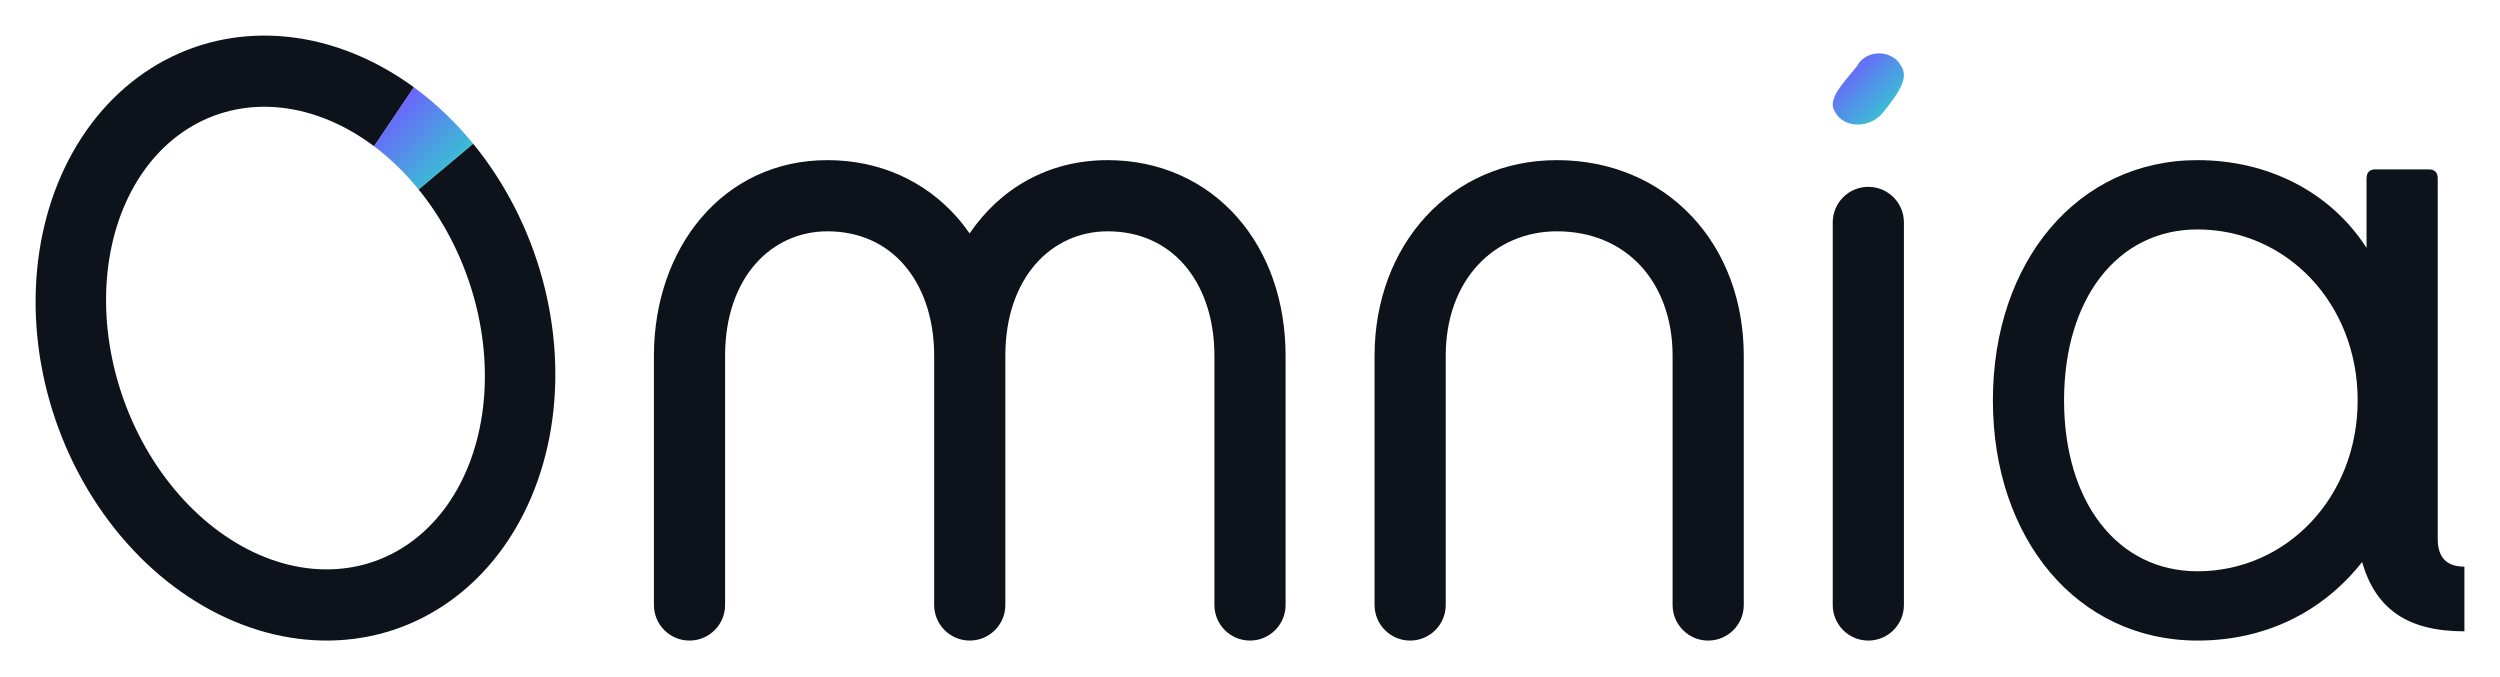
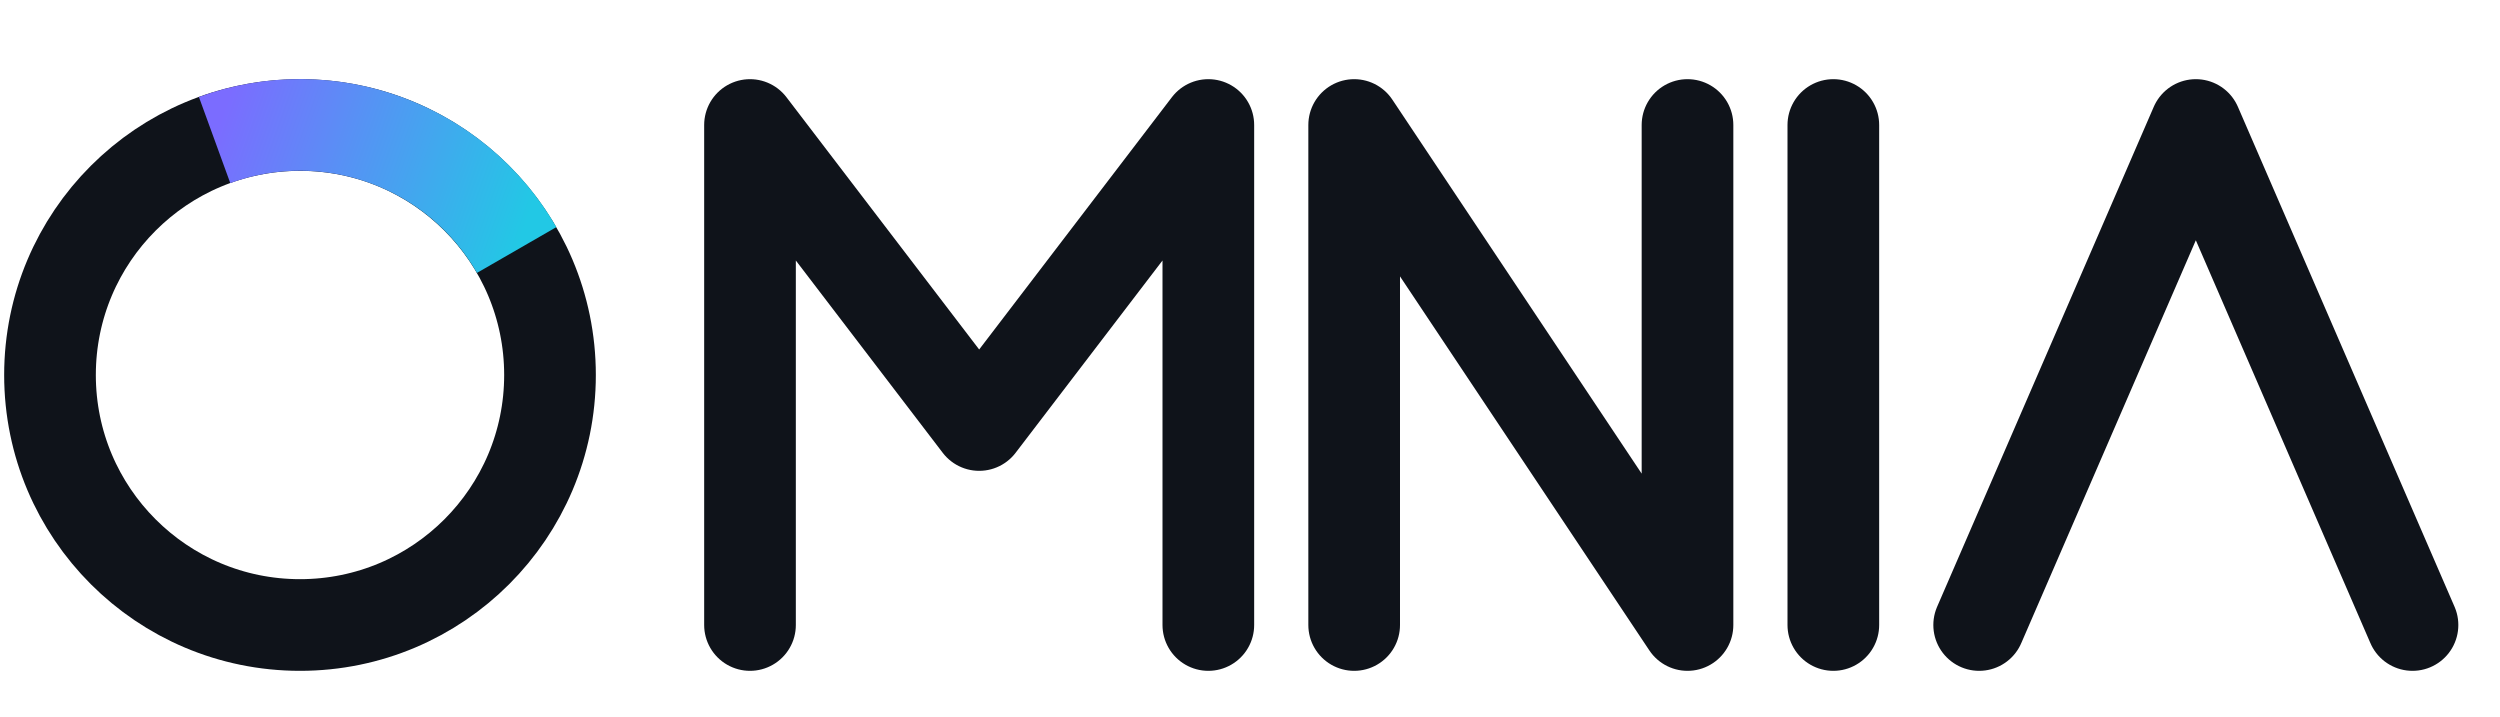
- <svg xmlns="http://www.w3.org/2000/svg" width="562" height="152" viewBox="74 76 562 152" fill="none">
-   <g id="Omnia â Custom Orbit Wordmark / Light">
-     <path id="i â orbital lozenge" d="M491.475 90.823C493.452 87.059 499.383 87.059 501.36 90.823C503.337 93.647 500.371 97.412 497.406 101.176C494.44 104.941 488.509 104.941 486.532 101.176C484.555 98.353 488.509 94.588 491.475 90.823Z" fill="url(#paint0_linear_0_1)" />
-     <path id="O â capital / baseline aligned" d="M180.352 108.29C187.501 117.024 192.853 127.459 195.914 138.637C198.976 149.815 199.649 161.377 197.872 172.259C196.096 183.142 191.926 192.996 185.746 200.915C179.567 208.834 171.576 214.565 162.509 217.579C153.442 220.594 143.589 220.796 133.856 218.167C124.124 215.538 114.825 210.162 106.813 202.534C98.802 194.906 92.336 185.27 88.009 174.512C83.683 163.755 81.635 152.221 82.053 140.972C82.472 129.723 85.345 119.119 90.407 110.135C95.468 101.151 102.557 94.077 111.021 89.561C119.484 85.046 129.052 83.235 138.842 84.294C148.633 85.354 158.333 89.251 167.051 95.626L158.104 108.89C151.61 104.015 144.475 101.035 137.355 100.225C130.235 99.415 123.359 100.8 117.358 104.253C111.357 107.706 106.425 113.116 103.015 119.986C99.605 126.855 97.826 134.964 97.842 143.567C97.858 152.169 99.668 160.989 103.107 169.215C106.545 177.442 111.501 184.81 117.519 190.644C123.537 196.477 130.424 200.588 137.546 202.598C144.669 204.609 151.798 204.454 158.278 202.149C164.758 199.844 170.382 195.462 174.632 189.406C178.882 183.35 181.622 175.814 182.599 167.492C183.577 159.17 182.761 150.329 180.226 141.781C177.692 133.233 173.52 125.253 168.095 118.575L180.352 108.29Z" fill="#0E121A" />
-     <path id="m â paired continuous arches" d="M347 212V156C347 147.132 344.266 140.11 340.126 135.418C336.055 130.804 330.258 128 323 128C310.486 128 300 138.269 300 156V212C300 216.418 296.418 220 292 220C287.582 220 284 216.418 284 212V156C284 147.132 281.266 140.11 277.126 135.418C273.055 130.804 267.258 128 260 128C247.486 128 237 138.269 237 156V212C237 216.418 233.418 220 229 220C224.582 220 221 216.418 221 212V156C221 131.731 236.514 112 260 112C271.742 112 281.945 116.696 289.124 124.832C290.143 125.987 291.091 127.204 291.972 128.474C298.78 118.435 309.589 112 323 112C334.742 112 344.945 116.696 352.124 124.832C359.234 132.89 363 143.868 363 156V212C363 216.418 359.418 220 355 220C350.582 220 347 216.418 347 212Z" fill="#0E121A" />
-     <path id="n â matching orbital arch" d="M450 212V156C450 147.294 447.119 140.331 442.675 135.608C438.264 130.922 431.91 128 424 128C410.021 128 399 138.791 399 156V212C399 216.418 395.418 220 391 220C386.582 220 383 216.418 383 212V156C383 131.209 399.979 112 424 112C436.09 112 446.736 116.578 454.325 124.642C461.881 132.669 466 143.706 466 156V212C466 216.418 462.418 220 458 220C453.582 220 450 216.418 450 212Z" fill="#0E121A" />
-     <path id="i â stem" d="M486 212V126C486 121.582 489.582 118 494 118C498.418 118 502 121.582 502 126V212C502 216.418 498.418 220 494 220C489.582 220 486 216.418 486 212Z" fill="#0E121A" />
-     <path id="a â balanced bowl and compact exit" d="M568 112C584 112 598 119.269 606 131.731V116.154C606 114.769 606.667 114.077 608 114.077H620C621.333 114.077 622 114.769 622 116.154V197.154C622 201.308 624 203.385 628 203.385V217.923C615 217.923 608 212.731 605 202.346C596 213.769 583 220 568 220C541 220 522 197.154 522 166C522 134.846 541 112 568 112ZM568 127.577C550 127.577 538 143.154 538 166C538 188.846 550 204.423 568 204.423C588 204.423 604 187.808 604 166C604 144.192 588 127.577 568 127.577Z" fill-rule="evenodd" clip-rule="evenodd" fill="#0E121A" />
-     <path id="O â fitted violet-to-teal curved inset" d="M167.024 95.606C171.891 99.161 176.385 103.441 180.374 108.318L168.112 118.596C165.085 114.866 161.709 111.594 158.083 108.875L167.024 95.606Z" fill="url(#paint1_linear_0_1)" />
-   </g>
+ <svg xmlns="http://www.w3.org/2000/svg" width="600" height="172" viewBox="0 0 600 172" fill="none">
  <defs>
-     <linearGradient id="paint0_linear_0_1" x1="488.286" y1="90.286" x2="499.714" y2="101.714" gradientUnits="userSpaceOnUse">
-       <stop stop-color="#705CFF" />
-       <stop offset="1" stop-color="#33C9CF" />
-     </linearGradient>
-     <linearGradient id="paint1_linear_0_1" x1="161.268" y1="98.89" x2="177.682" y2="114.804" gradientUnits="userSpaceOnUse">
-       <stop stop-color="#705CFF" />
-       <stop offset="1" stop-color="#33C9CF" />
+     <linearGradient id="omnia-orbit" gradientUnits="userSpaceOnUse" x1="51" y1="34" x2="124" y2="60">
+       <stop offset="0" stop-color="#7B6CFF" />
+       <stop offset="1" stop-color="#22C8E5" />
    </linearGradient>
  </defs>
+   <g fill="none" stroke="#0F131A" stroke-width="22" stroke-linecap="round" stroke-linejoin="round">
+     <circle cx="72" cy="90" r="60" />
+     <path d="M180 150V30L235 102L290 30V150" />
+     <path d="M325 150V30L405 150V30" />
+     <path d="M440 150V30" />
+     <path d="M475 150L527 30L579 150" />
+   </g>
+   <path d="M51.5 33.6A60 60 0 0 1 124 60" fill="none" stroke="url(#omnia-orbit)" stroke-width="22" stroke-linecap="butt" />
</svg>
